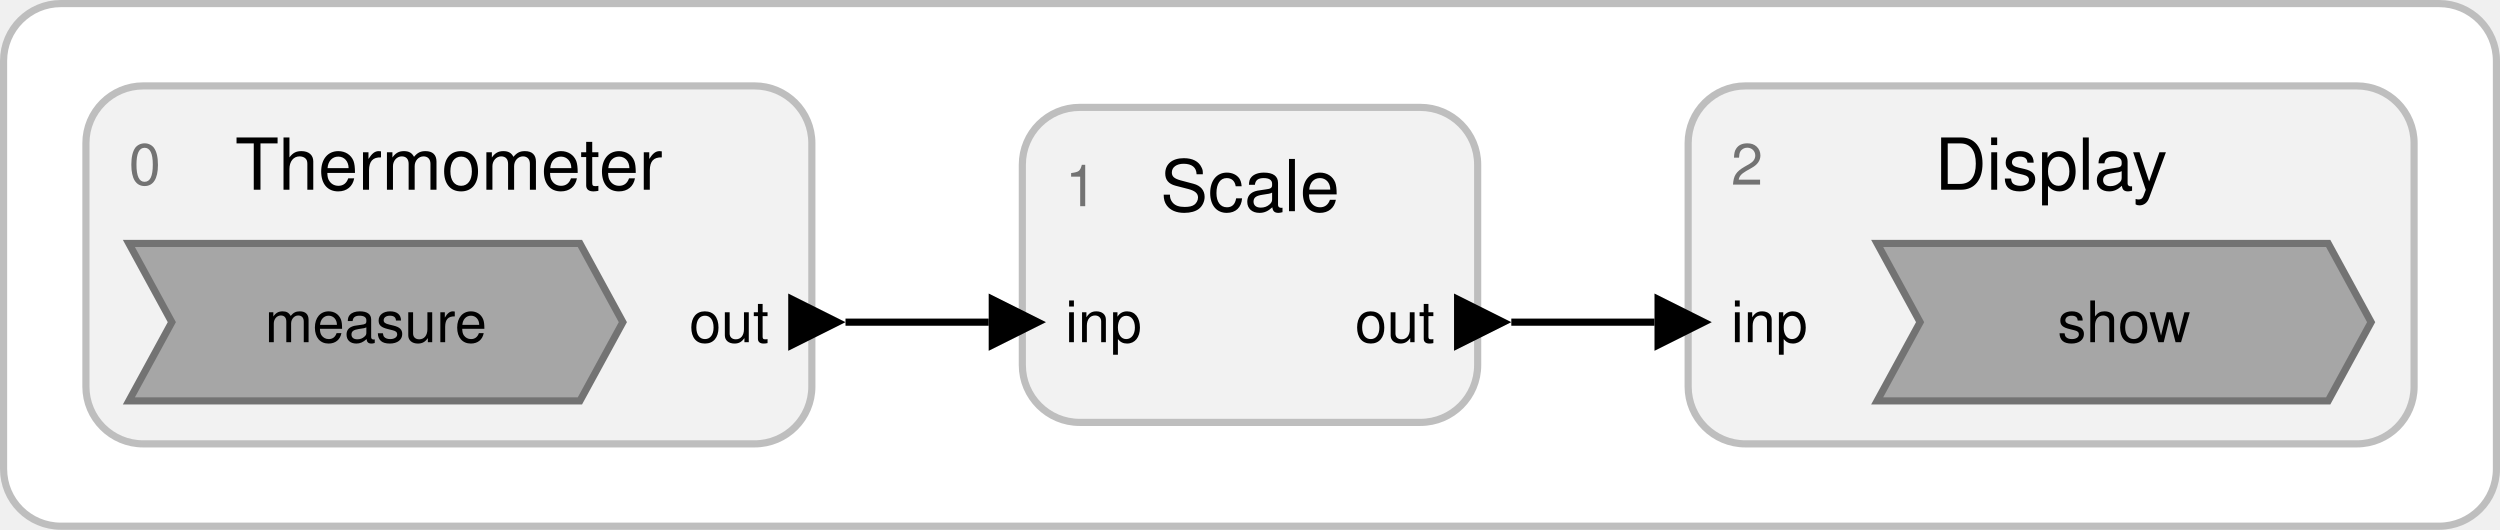
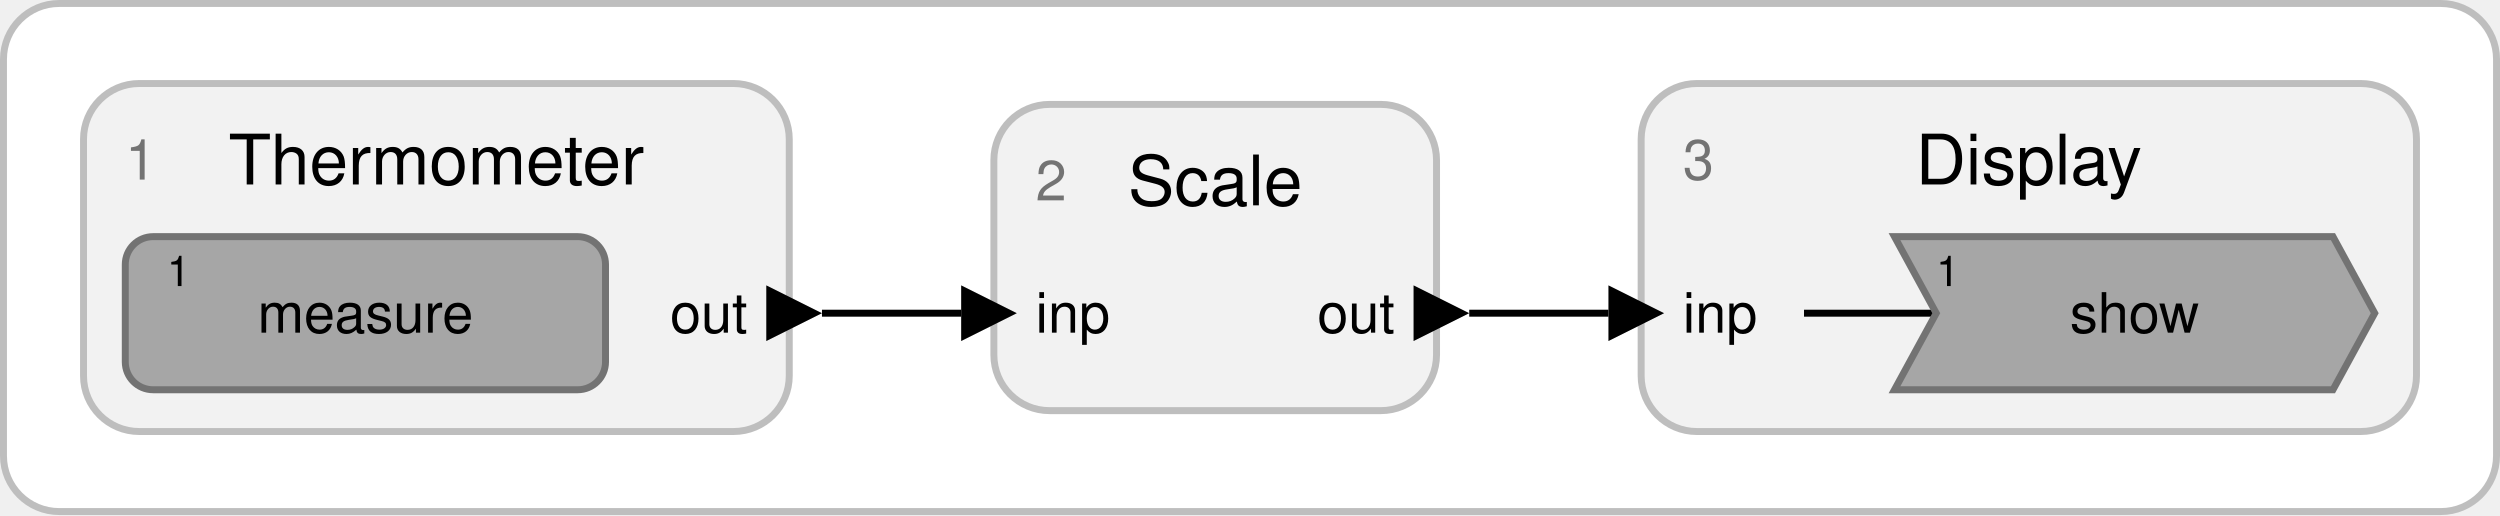
- <svg xmlns="http://www.w3.org/2000/svg" width="523.8" height="111" viewBox="0 0 349.2 74" font-family="Helvetica, Arial, sans-serif">
-   <rect x="0.5" y="0.5" width="348.2" height="73" rx="8" fill="white" stroke="#bebebe" />
+ <svg xmlns="http://www.w3.org/2000/svg" width="538.8" height="111" viewBox="0 0 359.2 74" font-family="Helvetica, Arial, sans-serif">
+   <rect x="0.5" y="0.5" width="358.2" height="73" rx="8" fill="white" stroke="#bebebe" />
  <polyline class="connection" points="118.1,45 138.1,45" fill="none" stroke="black" />
  <polyline class="connection" points="211.1,45 231.1,45" fill="none" stroke="black" />
  <rect class="node" x="12" y="12" width="101.4" height="50" rx="8" fill="#f2f2f2" stroke="#bebebe" />
  <g fill="#737373">
-     <text x="18" y="25.8" font-size="8" text-anchor="start">0</text>
+     <text x="18" y="25.8" font-size="8" text-anchor="start">1</text>
  </g>
  <text x="62.7" y="26.5" font-size="10" text-anchor="middle">Thermometer</text>
-   <polygon class="task" points="18,34 81,34 87,45 81,56 18,56 24,45" fill="#a6a6a6" stroke="#737373" />
+   <rect class="task" x="18" y="34" width="69" height="22" rx="4" fill="#a6a6a6" stroke="#737373" />
+   <text x="24" y="41.1" font-size="6" text-anchor="start">1</text>
  <text x="52.5" y="47.8" font-size="8" text-anchor="middle">measure</text>
  <polygon class="port" points="110.1,41 118.1,45 110.1,49" />
  <text x="107.4" y="47.8" font-size="8" text-anchor="end">out</text>
  <rect class="node" x="142.8" y="15" width="63.6" height="44" rx="8" fill="#f2f2f2" stroke="#bebebe" />
  <g fill="#737373">
-     <text x="148.8" y="28.8" font-size="8" text-anchor="start">1</text>
+     <text x="148.8" y="28.8" font-size="8" text-anchor="start">2</text>
  </g>
  <text x="174.6" y="29.5" font-size="10" text-anchor="middle">Scale</text>
  <polygon class="port" points="138.1,41 146.1,45 138.1,49" />
  <text x="148.8" y="47.8" font-size="8" text-anchor="start">inp</text>
  <polygon class="port" points="203.1,41 211.1,45 203.1,49" />
  <text x="200.4" y="47.8" font-size="8" text-anchor="end">out</text>
-   <rect class="node" x="235.8" y="12" width="101.4" height="50" rx="8" fill="#f2f2f2" stroke="#bebebe" />
+   <rect class="node" x="235.8" y="12" width="111.4" height="50" rx="8" fill="#f2f2f2" stroke="#bebebe" />
  <g fill="#737373">
-     <text x="241.8" y="25.8" font-size="8" text-anchor="start">2</text>
+     <text x="241.8" y="25.8" font-size="8" text-anchor="start">3</text>
  </g>
-   <text x="286.5" y="26.5" font-size="10" text-anchor="middle">Display</text>
-   <polygon class="task" points="262.2,34 325.2,34 331.2,45 325.2,56 262.2,56 268.2,45" fill="#a6a6a6" stroke="#737373" />
-   <text x="296.7" y="47.8" font-size="8" text-anchor="middle">show</text>
+   <text x="291.5" y="26.5" font-size="10" text-anchor="middle">Display</text>
+   <polyline class="trigger" points="259.2,45 278.2,45" fill="none" stroke="black" />
+   <polygon class="reaction" points="272.2,34 335.2,34 341.2,45 335.2,56 272.2,56 278.2,45" fill="#a6a6a6" stroke="#737373" />
+   <text x="278.2" y="41.1" font-size="6" text-anchor="start">1</text>
+   <text x="306.7" y="47.8" font-size="8" text-anchor="middle">show</text>
  <polygon class="port" points="231.1,41 239.1,45 231.1,49" />
  <text x="241.8" y="47.8" font-size="8" text-anchor="start">inp</text>
</svg>
